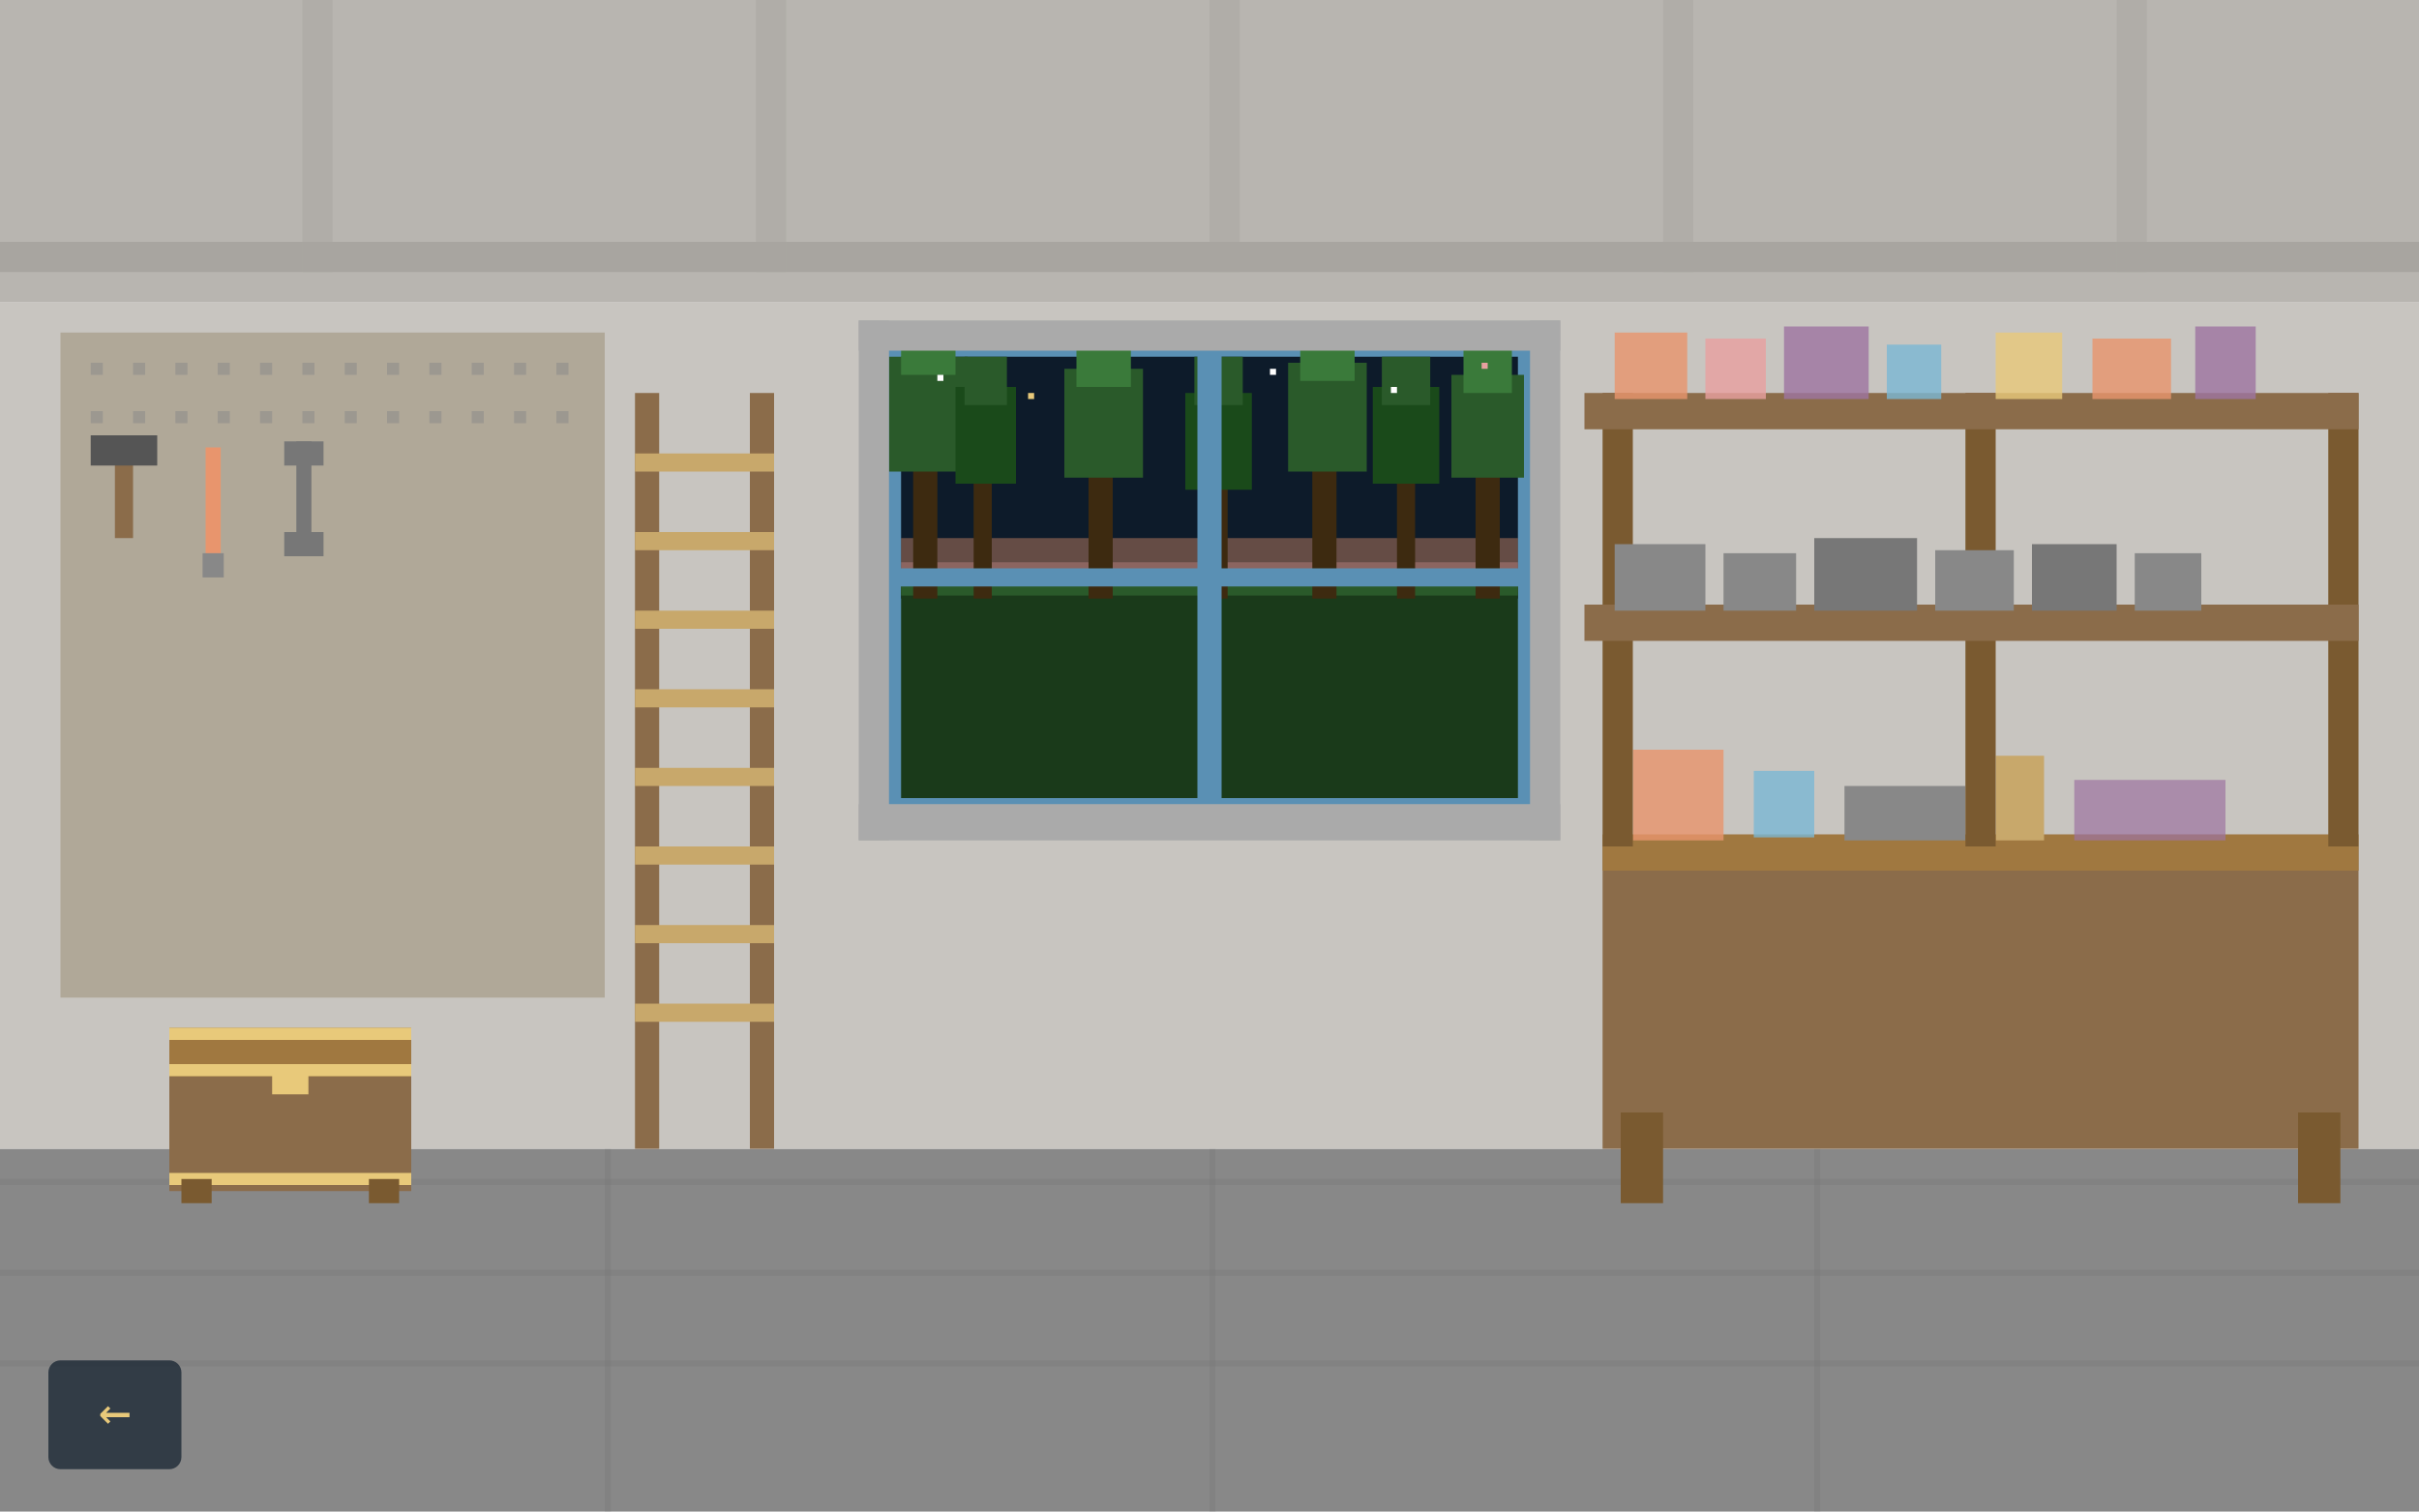
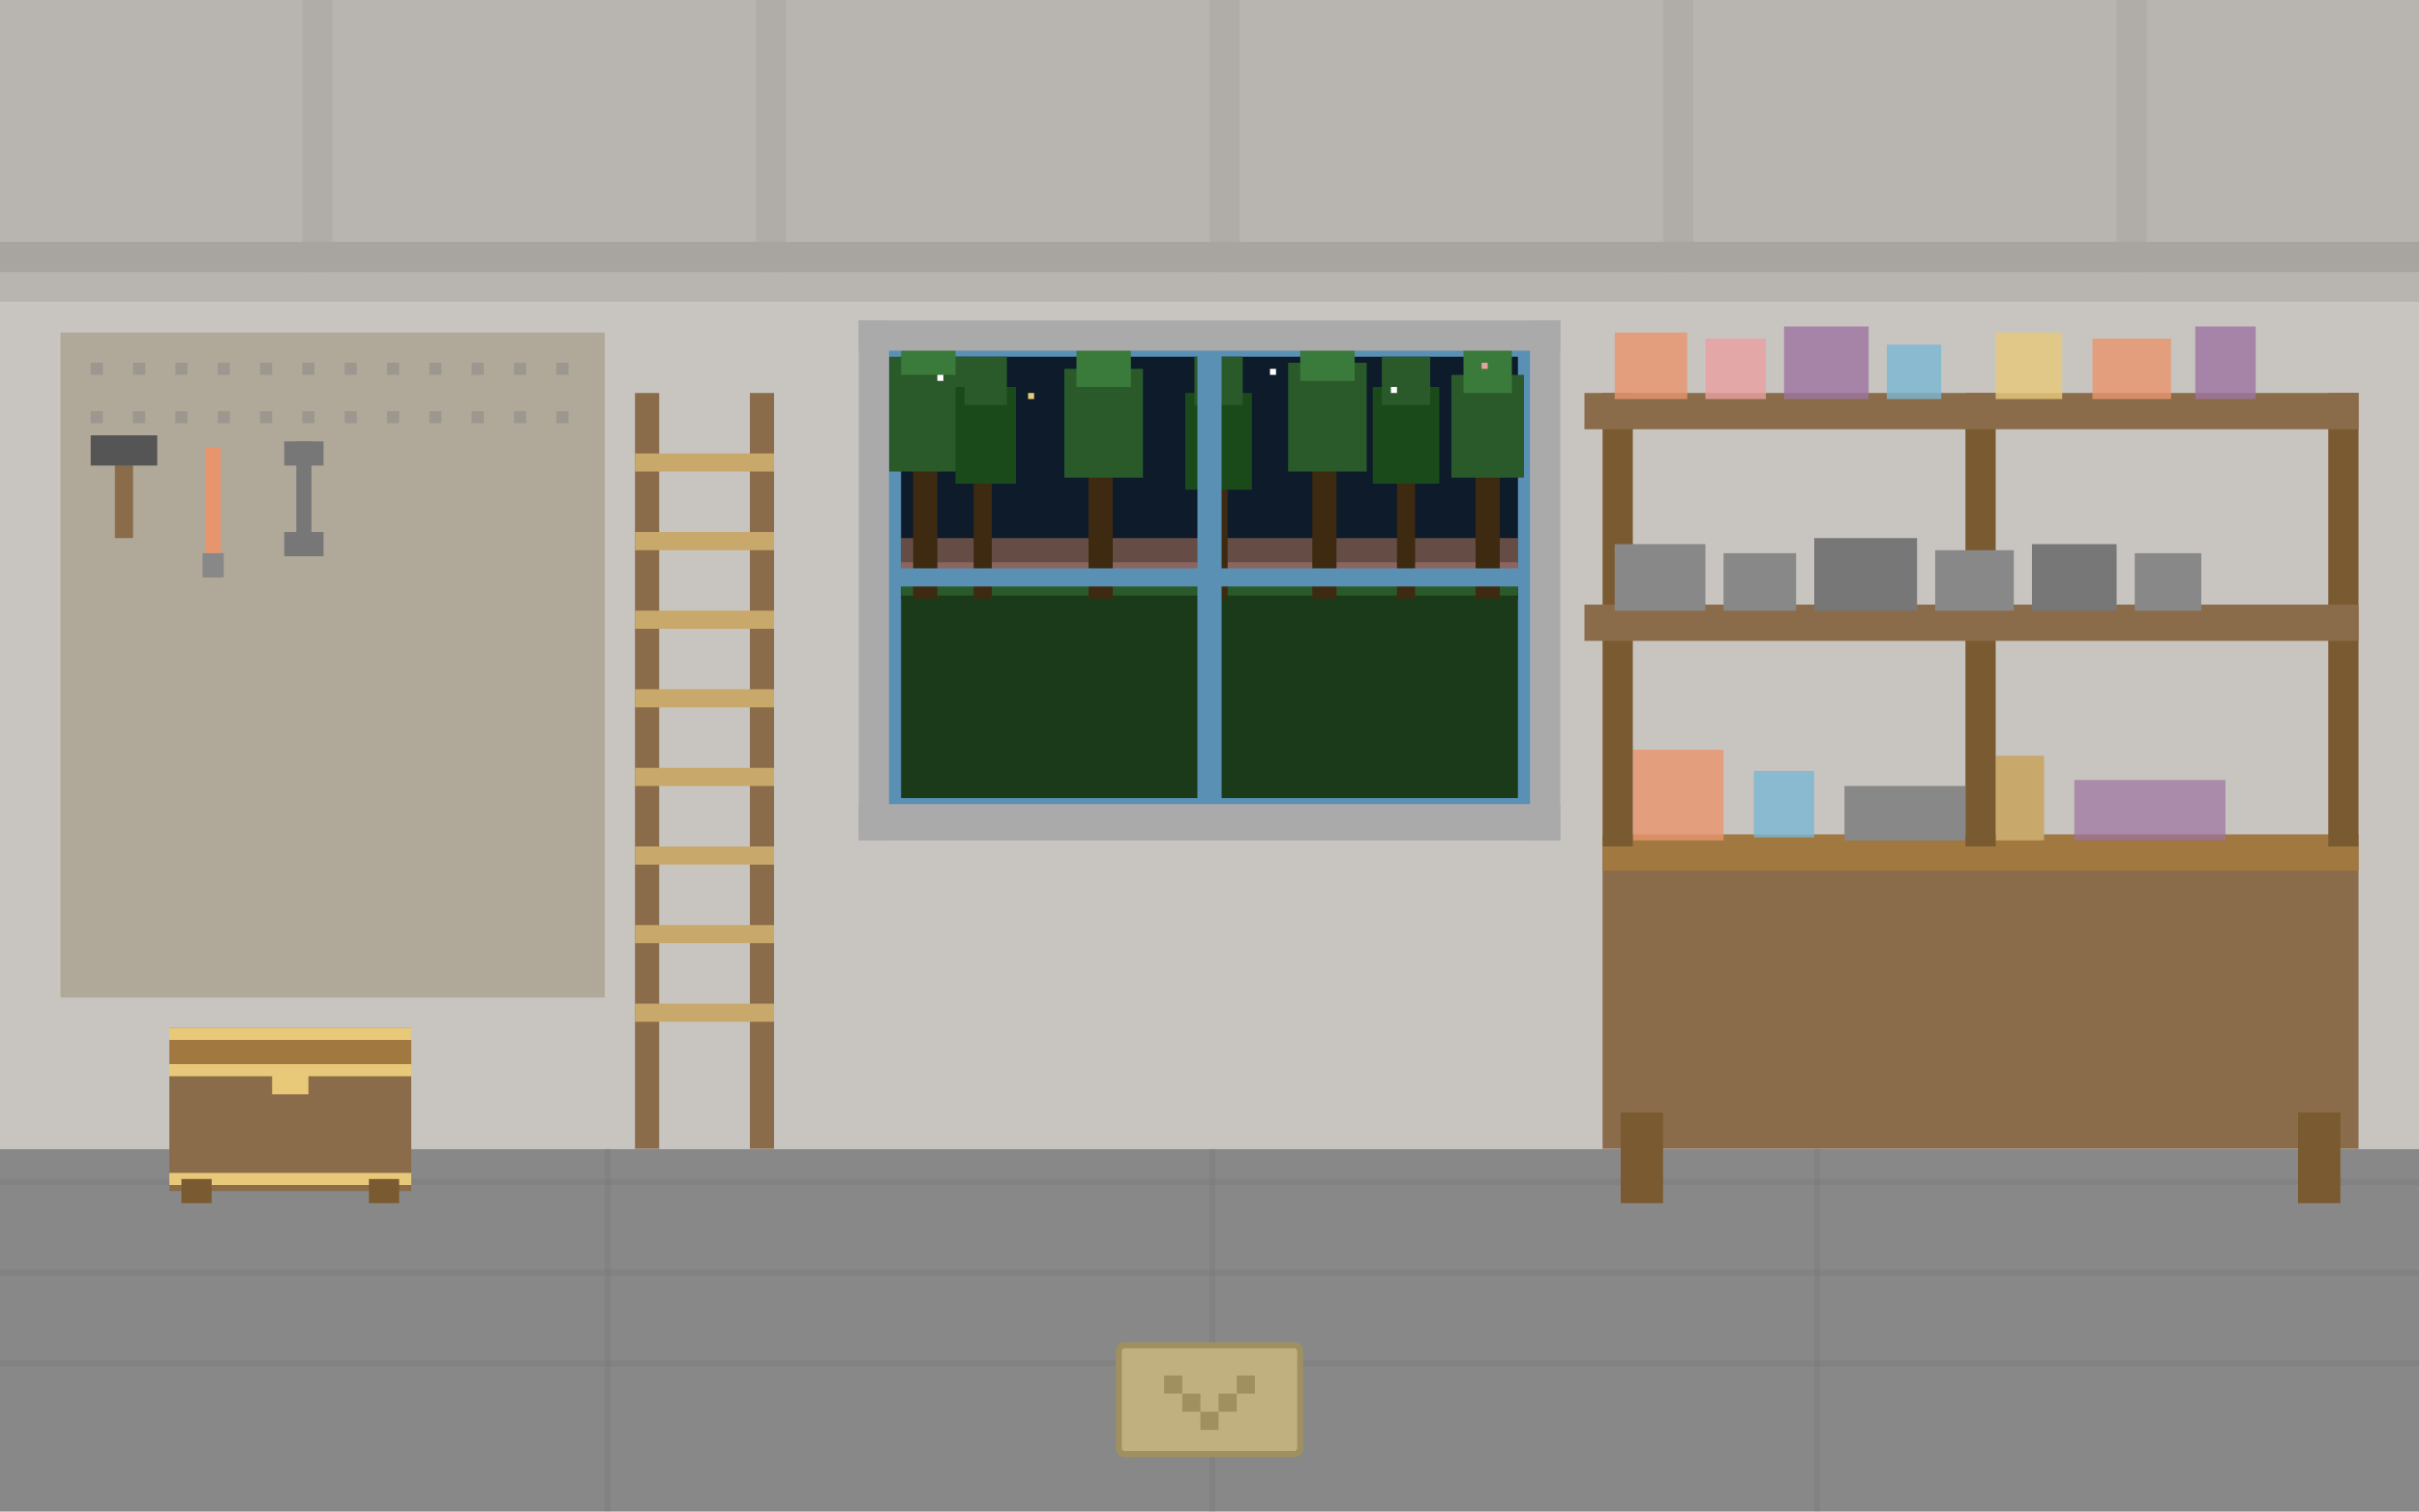
<svg xmlns="http://www.w3.org/2000/svg" viewBox="0 0 800 500">
  <rect x="0" y="380" width="800" height="120" fill="#888" />
  <rect x="0" y="390" width="800" height="2" fill="#777" opacity="0.4" />
  <rect x="0" y="420" width="800" height="2" fill="#777" opacity="0.4" />
  <rect x="0" y="450" width="800" height="2" fill="#777" opacity="0.4" />
  <rect x="200" y="380" width="2" height="120" fill="#777" opacity="0.3" />
  <rect x="400" y="380" width="2" height="120" fill="#777" opacity="0.3" />
  <rect x="600" y="380" width="2" height="120" fill="#777" opacity="0.3" />
  <rect x="0" y="100" width="800" height="280" fill="#c8c5c0" />
  <rect x="0" y="0" width="800" height="100" fill="#b8b5b0" />
  <rect x="0" y="80" width="800" height="10" fill="#a8a5a0" />
  <rect x="100" y="0" width="10" height="90" fill="#a8a5a0" opacity="0.5" />
  <rect x="250" y="0" width="10" height="90" fill="#a8a5a0" opacity="0.5" />
  <rect x="400" y="0" width="10" height="90" fill="#a8a5a0" opacity="0.5" />
  <rect x="550" y="0" width="10" height="90" fill="#a8a5a0" opacity="0.5" />
  <rect x="700" y="0" width="10" height="90" fill="#a8a5a0" opacity="0.5" />
  <rect x="290" y="110" width="220" height="160" fill="#5a90b4" />
  <rect x="298" y="118" width="204" height="80" fill="#0d1b2a" />
  <rect x="298" y="178" width="204" height="14" fill="#E8956D" opacity="0.4" />
  <rect x="298" y="186" width="204" height="10" fill="#E8A0A0" opacity="0.3" />
  <rect x="298" y="192" width="204" height="72" fill="#1a3a1a" />
  <rect x="298" y="192" width="204" height="5" fill="#2a5a2a" />
  <rect x="302" y="148" width="8" height="50" fill="#3d2a10" />
  <rect x="294" y="118" width="26" height="38" fill="#2a5a2a" />
  <rect x="298" y="108" width="18" height="16" fill="#3a7a3a" />
  <rect x="322" y="154" width="6" height="44" fill="#3d2a10" />
  <rect x="316" y="128" width="20" height="32" fill="#1a4a1a" />
  <rect x="319" y="118" width="14" height="16" fill="#2a5a2a" />
  <rect x="360" y="150" width="8" height="48" fill="#3d2a10" />
  <rect x="352" y="122" width="26" height="36" fill="#2a5a2a" />
  <rect x="356" y="112" width="18" height="16" fill="#3a7a3a" />
  <rect x="400" y="155" width="6" height="43" fill="#3d2a10" />
  <rect x="392" y="130" width="22" height="32" fill="#1a4a1a" />
  <rect x="395" y="118" width="16" height="16" fill="#2a5a2a" />
  <rect x="434" y="148" width="8" height="50" fill="#3d2a10" />
  <rect x="426" y="120" width="26" height="36" fill="#2a5a2a" />
  <rect x="430" y="110" width="18" height="16" fill="#3a7a3a" />
  <rect x="462" y="154" width="6" height="44" fill="#3d2a10" />
  <rect x="454" y="128" width="22" height="32" fill="#1a4a1a" />
  <rect x="457" y="118" width="16" height="16" fill="#2a5a2a" />
  <rect x="488" y="150" width="8" height="48" fill="#3d2a10" />
  <rect x="480" y="124" width="24" height="34" fill="#2a5a2a" />
  <rect x="484" y="114" width="16" height="16" fill="#3a7a3a" />
  <rect x="310" y="124" width="2" height="2" fill="white" class="star" style="animation-delay:0.4s" />
  <rect x="340" y="130" width="2" height="2" fill="#E8C97A" class="star" style="animation-delay:1.1s" />
  <rect x="420" y="122" width="2" height="2" fill="white" class="star-slow" style="animation-delay:0.7s" />
  <rect x="460" y="128" width="2" height="2" fill="white" class="star" style="animation-delay:1.5s" />
  <rect x="490" y="120" width="2" height="2" fill="#E8A0A0" class="star" style="animation-delay:0.2s" />
  <rect x="290" y="188" width="220" height="6" fill="#5a90b4" />
  <rect x="396" y="110" width="8" height="160" fill="#5a90b4" />
  <rect x="284" y="266" width="232" height="12" fill="#aaa" />
  <rect x="284" y="106" width="232" height="10" fill="#aaa" />
  <rect x="284" y="106" width="10" height="172" fill="#aaa" />
  <rect x="506" y="106" width="10" height="172" fill="#aaa" />
  <rect x="20" y="110" width="180" height="220" fill="#b0a898" />
  <rect x="30" y="120" width="4" height="4" fill="#888" opacity="0.5" />
  <rect x="44" y="120" width="4" height="4" fill="#888" opacity="0.5" />
  <rect x="58" y="120" width="4" height="4" fill="#888" opacity="0.5" />
  <rect x="72" y="120" width="4" height="4" fill="#888" opacity="0.5" />
  <rect x="86" y="120" width="4" height="4" fill="#888" opacity="0.5" />
  <rect x="100" y="120" width="4" height="4" fill="#888" opacity="0.5" />
  <rect x="114" y="120" width="4" height="4" fill="#888" opacity="0.5" />
  <rect x="128" y="120" width="4" height="4" fill="#888" opacity="0.5" />
  <rect x="142" y="120" width="4" height="4" fill="#888" opacity="0.5" />
  <rect x="156" y="120" width="4" height="4" fill="#888" opacity="0.5" />
  <rect x="170" y="120" width="4" height="4" fill="#888" opacity="0.5" />
  <rect x="184" y="120" width="4" height="4" fill="#888" opacity="0.5" />
  <rect x="30" y="136" width="4" height="4" fill="#888" opacity="0.5" />
  <rect x="44" y="136" width="4" height="4" fill="#888" opacity="0.5" />
  <rect x="58" y="136" width="4" height="4" fill="#888" opacity="0.5" />
  <rect x="72" y="136" width="4" height="4" fill="#888" opacity="0.5" />
  <rect x="86" y="136" width="4" height="4" fill="#888" opacity="0.5" />
  <rect x="100" y="136" width="4" height="4" fill="#888" opacity="0.5" />
  <rect x="114" y="136" width="4" height="4" fill="#888" opacity="0.5" />
  <rect x="128" y="136" width="4" height="4" fill="#888" opacity="0.5" />
  <rect x="142" y="136" width="4" height="4" fill="#888" opacity="0.5" />
  <rect x="156" y="136" width="4" height="4" fill="#888" opacity="0.5" />
  <rect x="170" y="136" width="4" height="4" fill="#888" opacity="0.5" />
  <rect x="184" y="136" width="4" height="4" fill="#888" opacity="0.5" />
  <rect x="38" y="148" width="6" height="30" fill="#8B6C4A" />
  <rect x="30" y="144" width="22" height="10" fill="#555" />
  <rect x="68" y="148" width="5" height="35" fill="#E8956D" />
  <rect x="67" y="183" width="7" height="8" fill="#888" />
  <rect x="98" y="146" width="5" height="38" fill="#777" />
  <rect x="94" y="146" width="13" height="8" fill="#777" />
  <rect x="94" y="176" width="13" height="8" fill="#777" />
  <rect x="210" y="130" width="8" height="250" fill="#8B6C4A" />
  <rect x="248" y="130" width="8" height="250" fill="#8B6C4A" />
  <rect x="210" y="150" width="46" height="6" fill="#c8a86b" />
  <rect x="210" y="176" width="46" height="6" fill="#c8a86b" />
  <rect x="210" y="202" width="46" height="6" fill="#c8a86b" />
  <rect x="210" y="228" width="46" height="6" fill="#c8a86b" />
  <rect x="210" y="254" width="46" height="6" fill="#c8a86b" />
  <rect x="210" y="280" width="46" height="6" fill="#c8a86b" />
  <rect x="210" y="306" width="46" height="6" fill="#c8a86b" />
  <rect x="210" y="332" width="46" height="6" fill="#c8a86b" />
  <rect x="530" y="280" width="250" height="100" fill="#8B6C4A" />
  <rect x="530" y="276" width="250" height="12" fill="#a07840" />
  <rect x="536" y="368" width="14" height="30" fill="#7a5a30" />
  <rect x="760" y="368" width="14" height="30" fill="#7a5a30" />
  <rect x="540" y="248" width="30" height="30" fill="#E8956D" opacity="0.8" />
  <rect x="580" y="255" width="20" height="22" fill="#7AB8D4" opacity="0.8" />
  <rect x="610" y="260" width="40" height="18" fill="#888" />
  <rect x="660" y="250" width="16" height="28" fill="#c8a86b" />
  <rect x="686" y="258" width="50" height="20" fill="#9D74A1" opacity="0.7" />
  <rect x="530" y="130" width="10" height="150" fill="#7a5a30" />
  <rect x="770" y="130" width="10" height="150" fill="#7a5a30" />
  <rect x="650" y="130" width="10" height="150" fill="#7a5a30" />
  <rect x="524" y="130" width="256" height="12" fill="#8B6C4A" />
  <rect x="524" y="200" width="256" height="12" fill="#8B6C4A" />
  <rect x="534" y="110" width="24" height="22" fill="#E8956D" opacity="0.8" />
  <rect x="564" y="112" width="20" height="20" fill="#E8A0A0" opacity="0.8" />
  <rect x="590" y="108" width="28" height="24" fill="#9D74A1" opacity="0.8" />
  <rect x="624" y="114" width="18" height="18" fill="#7AB8D4" opacity="0.8" />
  <rect x="660" y="110" width="22" height="22" fill="#E8C97A" opacity="0.8" />
  <rect x="692" y="112" width="26" height="20" fill="#E8956D" opacity="0.8" />
  <rect x="726" y="108" width="20" height="24" fill="#9D74A1" opacity="0.8" />
  <rect x="534" y="180" width="30" height="22" fill="#888" />
  <rect x="570" y="183" width="24" height="19" fill="#888" />
  <rect x="600" y="178" width="34" height="24" fill="#777" />
  <rect x="640" y="182" width="26" height="20" fill="#888" />
  <rect x="672" y="180" width="28" height="22" fill="#777" />
  <rect x="706" y="183" width="22" height="19" fill="#888" />
  <rect x="56" y="344" width="80" height="50" fill="#8B6C4A" />
  <rect x="56" y="340" width="80" height="16" fill="#a07840" />
  <rect x="56" y="340" width="80" height="4" fill="#E8C97A" />
  <rect x="56" y="388" width="80" height="4" fill="#E8C97A" />
  <rect x="56" y="352" width="80" height="4" fill="#E8C97A" />
  <rect x="90" y="352" width="12" height="10" fill="#E8C97A" />
  <rect x="60" y="390" width="10" height="8" fill="#7a5a30" />
  <rect x="122" y="390" width="10" height="8" fill="#7a5a30" />
  <a style="cursor:pointer">
-     <rect x="16" y="450" width="44" height="36" fill="#0d1b2a" opacity="0.7" rx="4" />
-     <text x="38" y="473" text-anchor="middle" font-family="monospace" font-size="18" fill="#E8C97A">←</text>
+     <rect x="370" y="445" width="60" height="36" fill="#c0b080" stroke="#a09060" stroke-width="2" rx="2" />
+     <rect x="409" y="455" width="6" height="6" fill="#a09060" />
+     <rect x="403" y="461" width="6" height="6" fill="#a09060" />
+     <rect x="397" y="467" width="6" height="6" fill="#a09060" />
+     <rect x="391" y="461" width="6" height="6" fill="#a09060" />
+     <rect x="385" y="455" width="6" height="6" fill="#a09060" />
  </a>
</svg>
